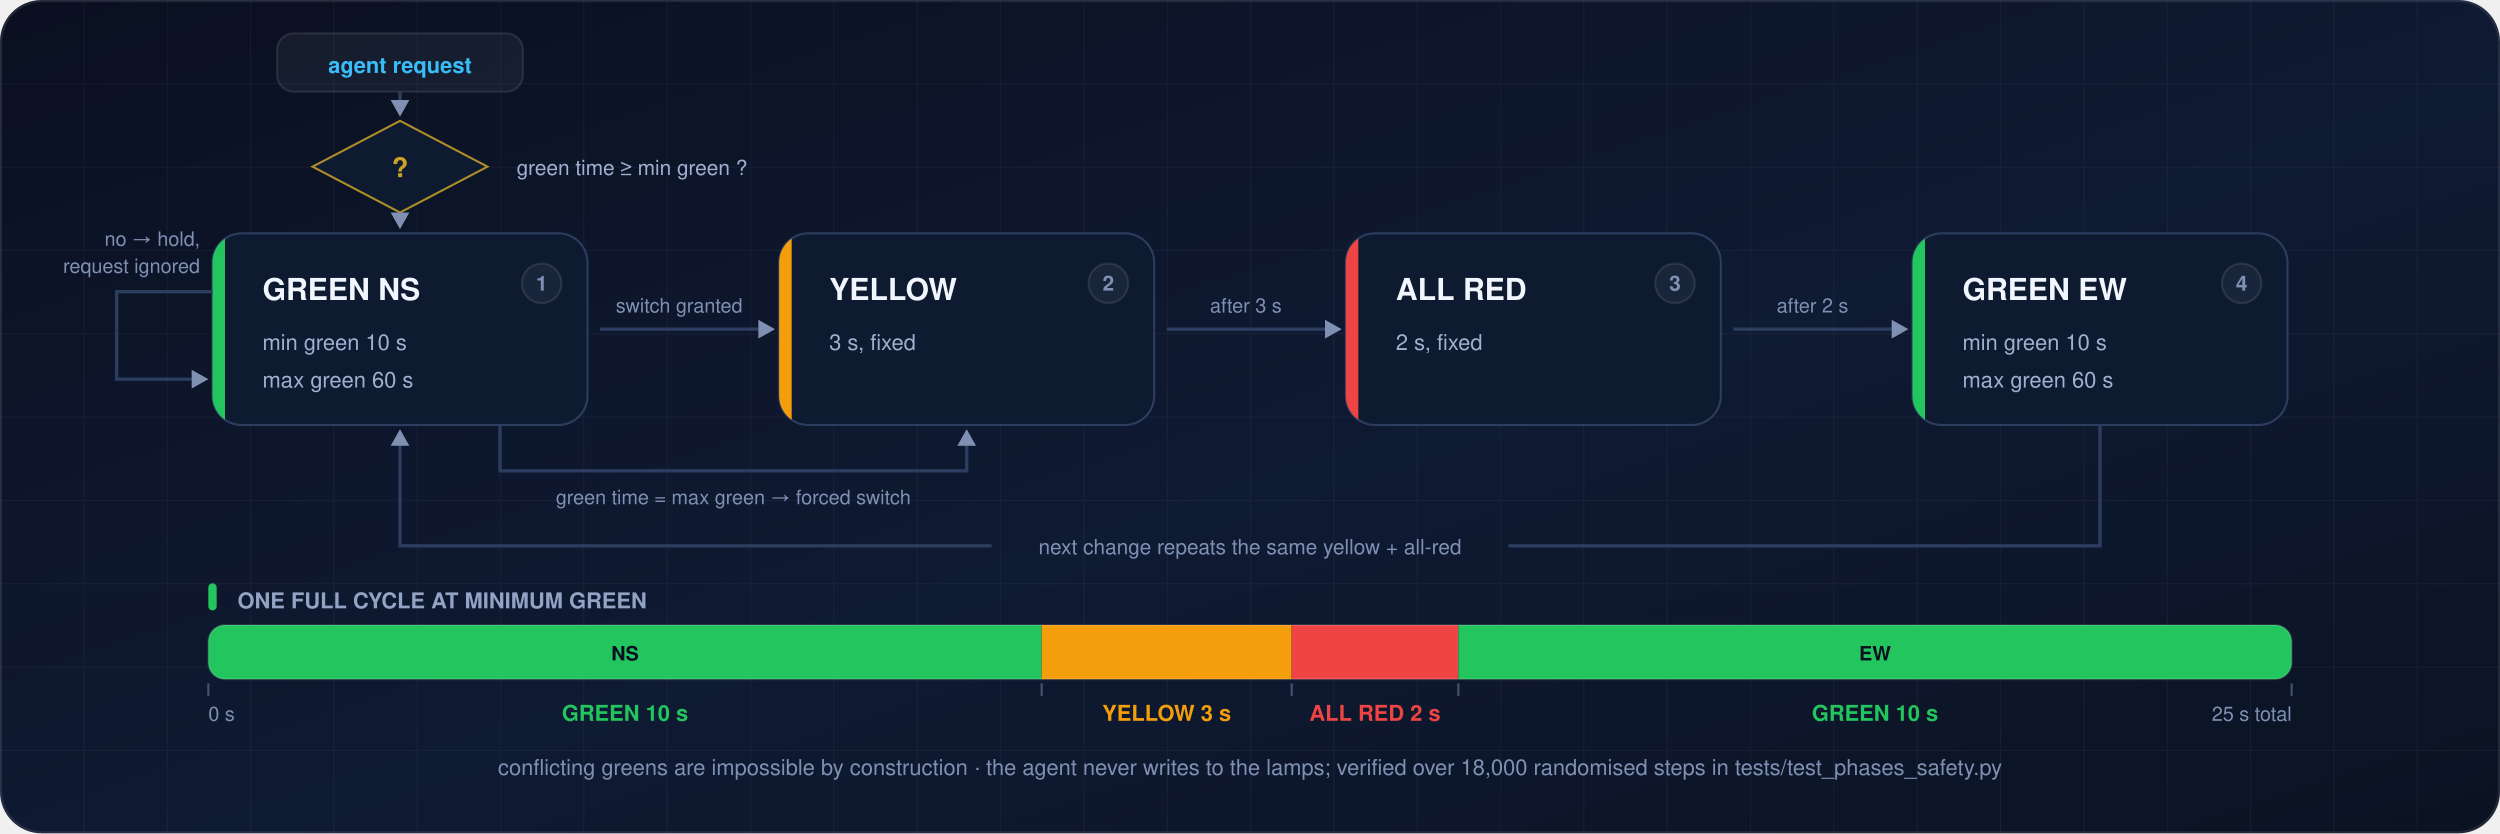
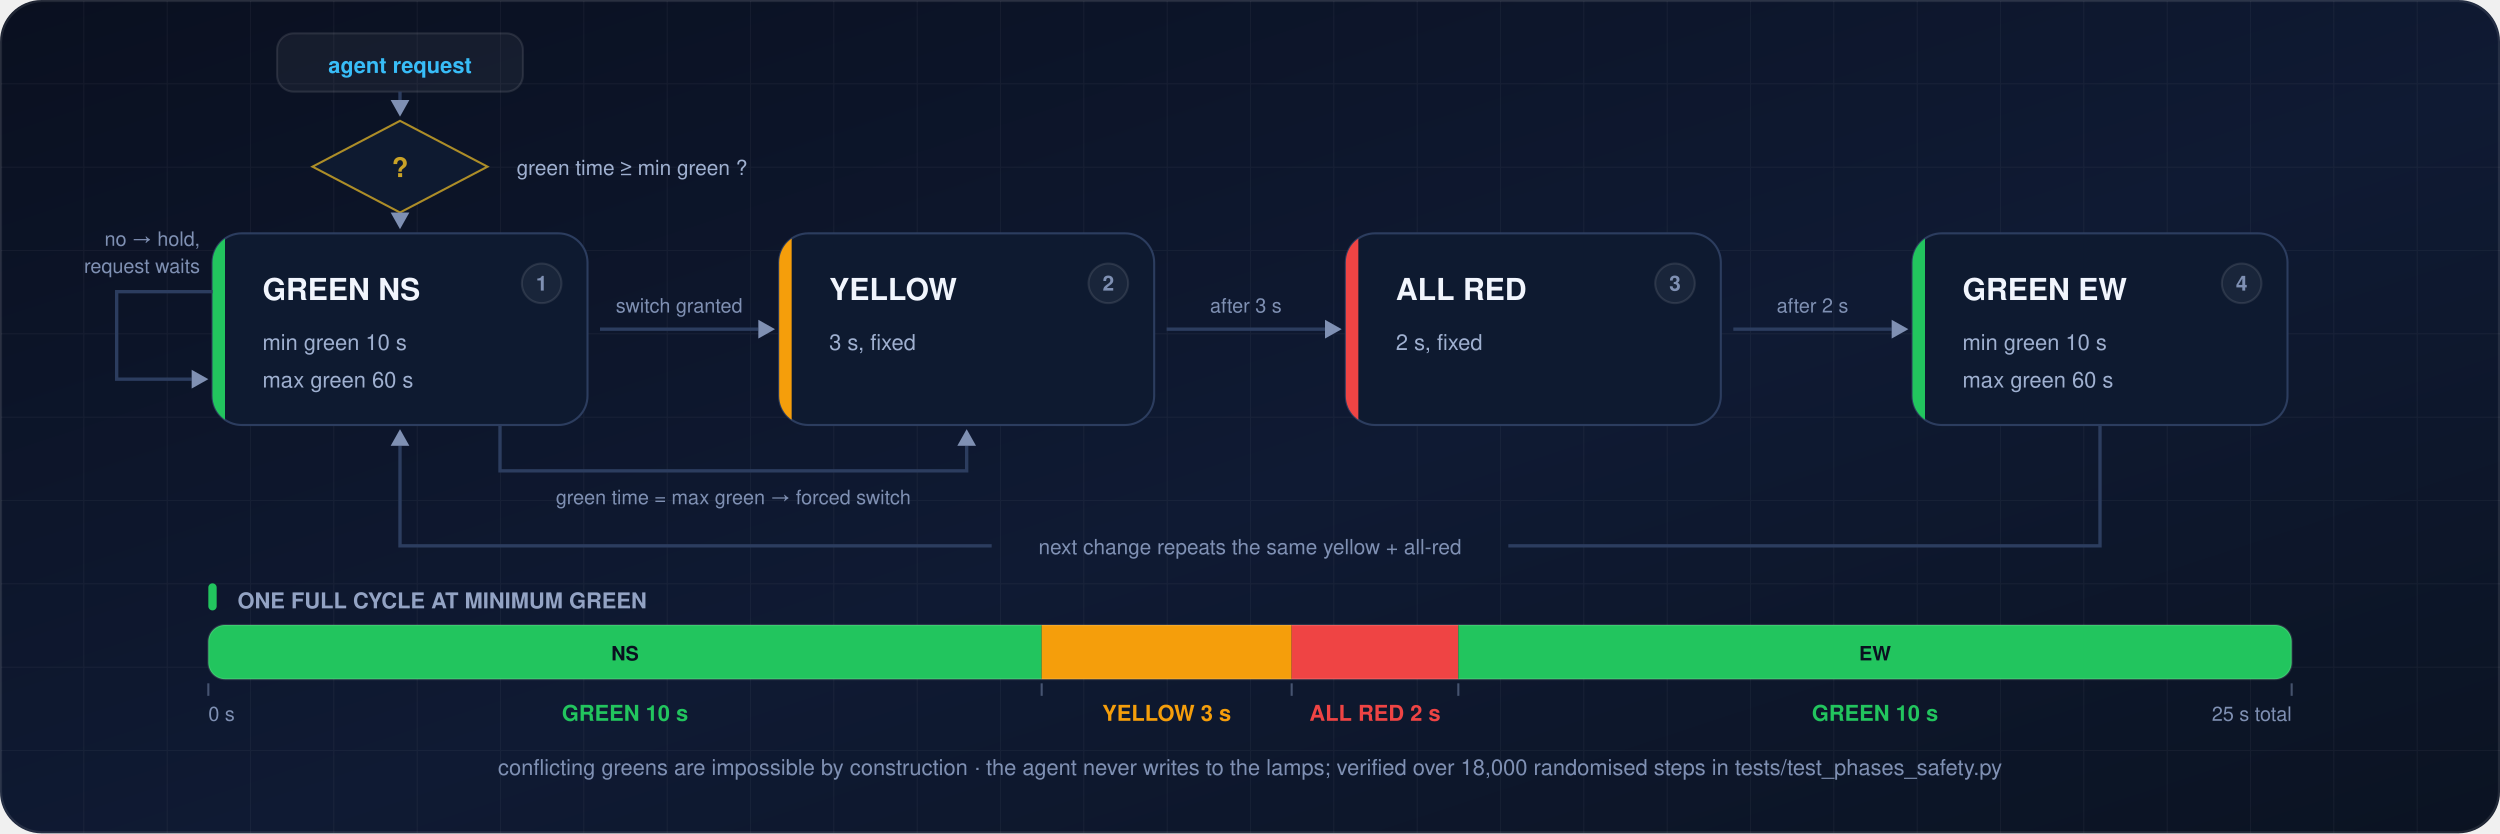
<svg xmlns="http://www.w3.org/2000/svg" viewBox="0 0 1200 400" width="1200" height="400" role="img" aria-label="Safety finite state machine: green, yellow, all-red, green, with minimum and maximum green interlocks and a proportional timing strip">
  <defs>
    <linearGradient id="fbg" x1="0" y1="0" x2="1" y2="1">
      <stop offset="0" stop-color="#0a1020" />
      <stop offset="0.55" stop-color="#0f1a33" />
      <stop offset="1" stop-color="#0b1322" />
    </linearGradient>
    <pattern id="grid" width="40" height="40" patternUnits="userSpaceOnUse">
      <path d="M40 0H0V40" fill="none" stroke="#ffffff" stroke-opacity="0.04" />
    </pattern>
    <clipPath id="k1">
      <rect x="102" y="112" width="180" height="92" rx="14" />
    </clipPath>
    <clipPath id="k2">
      <rect x="374" y="112" width="180" height="92" rx="14" />
    </clipPath>
    <clipPath id="k3">
      <rect x="646" y="112" width="180" height="92" rx="14" />
    </clipPath>
    <clipPath id="k4">
      <rect x="918" y="112" width="180" height="92" rx="14" />
    </clipPath>
    <clipPath id="strip">
      <rect x="100" y="300" width="1000" height="26" rx="8" />
    </clipPath>
  </defs>
  <rect width="1200" height="400" rx="20" fill="url(#fbg)" />
  <rect width="1200" height="400" rx="20" fill="url(#grid)" />
  <rect x="0.5" y="0.5" width="1199" height="399" rx="20" fill="none" stroke="#ffffff" stroke-opacity="0.09" />
  <g fill="#0e1a30" stroke="#2c3d5f">
    <rect x="102" y="112" width="180" height="92" rx="14" />
    <rect x="374" y="112" width="180" height="92" rx="14" />
    <rect x="646" y="112" width="180" height="92" rx="14" />
    <rect x="918" y="112" width="180" height="92" rx="14" />
  </g>
  <g clip-path="url(#k1)">
    <rect x="102" y="112" width="6" height="92" fill="#22c55e" />
  </g>
  <g clip-path="url(#k2)">
    <rect x="374" y="112" width="6" height="92" fill="#f59e0b" />
  </g>
  <g clip-path="url(#k3)">
    <rect x="646" y="112" width="6" height="92" fill="#ef4444" />
  </g>
  <g clip-path="url(#k4)">
    <rect x="918" y="112" width="6" height="92" fill="#22c55e" />
  </g>
  <g fill="#ffffff" fill-opacity="0.05" stroke="#ffffff" stroke-opacity="0.1">
    <circle cx="260" cy="136" r="9.5" />
    <circle cx="532" cy="136" r="9.5" />
    <circle cx="804" cy="136" r="9.5" />
    <circle cx="1076" cy="136" r="9.5" />
  </g>
  <rect x="133" y="16" width="118" height="28" rx="8" fill="#ffffff" fill-opacity="0.05" stroke="#ffffff" stroke-opacity="0.1" />
  <polygon points="192,58 234,80 192,102 150,80" fill="#0e1a30" stroke="#c9a227" stroke-opacity="0.85" />
  <g stroke="#2c3d5f" stroke-width="1.6" fill="none">
    <path d="M192 44V48" />
    <path d="M288 158H364" />
    <path d="M560 158H636" />
    <path d="M832 158H908" />
    <path d="M102 140H56V182H92" />
    <path d="M240 204V226H464V214" />
    <path d="M1008 204V262H724" />
    <path d="M476 262H192V214" />
  </g>
  <g fill="#7f90b3">
    <path d="M192 56L187.5 48L196.5 48Z" />
    <path d="M192 110L187.5 102L196.5 102Z" />
    <path d="M372 158L364 153.5L364 162.5Z" />
    <path d="M644 158L636 153.5L636 162.5Z" />
    <path d="M916 158L908 153.5L908 162.5Z" />
    <path d="M100 182L92 177.5L92 186.5Z" />
    <path d="M464 206L459.5 214L468.5 214Z" />
    <path d="M192 206L187.5 214L196.5 214Z" />
  </g>
  <g clip-path="url(#strip)">
    <rect x="100" y="300" width="400" height="26" fill="#22c55e" />
    <rect x="500" y="300" width="120" height="26" fill="#f59e0b" />
    <rect x="620" y="300" width="80" height="26" fill="#ef4444" />
    <rect x="700" y="300" width="400" height="26" fill="#22c55e" />
  </g>
  <rect x="100" y="300" width="1000" height="26" rx="8" fill="none" stroke="#ffffff" stroke-opacity="0.12" />
  <g stroke="#7f90b3" stroke-opacity="0.5" stroke-width="1">
    <path d="M100 328V334M500 328V334M620 328V334M700 328V334M1100 328V334" />
  </g>
  <rect x="100" y="294" width="2" height="38" fill="#f1f5fd" fill-opacity="0">
    <animate attributeName="x" values="100;1100" dur="25s" repeatCount="indefinite" />
    <animate attributeName="fill-opacity" values="0;0.8;0.8;0" dur="25s" repeatCount="indefinite" />
  </rect>
  <g font-family="Segoe UI, Helvetica Neue, Helvetica, Arial, sans-serif">
    <g font-size="14.5" font-weight="700" fill="#f1f5fd">
      <text x="126" y="144" textLength="81" lengthAdjust="spacingAndGlyphs">GREEN  NS</text>
      <text x="398" y="144" textLength="63" lengthAdjust="spacingAndGlyphs">YELLOW</text>
      <text x="670" y="144" textLength="64" lengthAdjust="spacingAndGlyphs">ALL RED</text>
      <text x="942" y="144" textLength="85" lengthAdjust="spacingAndGlyphs">GREEN  EW</text>
    </g>
    <g font-size="10.5" fill="#9fb0d0">
      <text x="126" y="168" textLength="71" lengthAdjust="spacing">min green 10 s</text>
      <text x="126" y="186" textLength="74" lengthAdjust="spacing">max green 60 s</text>
      <text x="398" y="168" textLength="43" lengthAdjust="spacing">3 s, fixed</text>
      <text x="670" y="168" textLength="43" lengthAdjust="spacing">2 s, fixed</text>
      <text x="942" y="168" textLength="71" lengthAdjust="spacing">min green 10 s</text>
      <text x="942" y="186" textLength="74" lengthAdjust="spacing">max green 60 s</text>
    </g>
    <g font-size="10" font-weight="700" fill="#7f90b3" text-anchor="middle">
      <text x="260" y="139.5" textLength="6" lengthAdjust="spacing">1</text>
      <text x="532" y="139.5" textLength="6" lengthAdjust="spacing">2</text>
      <text x="804" y="139.5" textLength="6" lengthAdjust="spacing">3</text>
      <text x="1076" y="139.5" textLength="6" lengthAdjust="spacing">4</text>
    </g>
    <text x="192" y="35" font-size="10.5" font-weight="700" fill="#38bdf8" text-anchor="middle" textLength="72" lengthAdjust="spacing">agent request</text>
    <text x="192" y="85" font-size="13" font-weight="700" fill="#c9a227" text-anchor="middle" textLength="8" lengthAdjust="spacingAndGlyphs">?</text>
    <text x="248" y="84" font-size="10" fill="#9fb0d0" textLength="114" lengthAdjust="spacing">green time ≥ min green ?</text>
    <g font-size="9.5" fill="#7f90b3" text-anchor="end">
      <text x="96" y="118" textLength="47" lengthAdjust="spacing">no → hold,</text>
-       <text x="96" y="131" textLength="67" lengthAdjust="spacing">request ignored</text>
+       <text x="96" y="131">request waits</text>
    </g>
    <g font-size="9.5" fill="#7f90b3" text-anchor="middle">
      <text x="326" y="150" textLength="61" lengthAdjust="spacing">switch granted</text>
      <text x="598" y="150" textLength="34" lengthAdjust="spacing">after 3 s</text>
      <text x="870" y="150" textLength="34" lengthAdjust="spacing">after 2 s</text>
      <text x="352" y="242" textLength="174" lengthAdjust="spacing">green time = max green → forced switch</text>
    </g>
    <text x="600" y="266" font-size="10" fill="#7f90b3" text-anchor="middle" textLength="208" lengthAdjust="spacing">next change repeats the same yellow + all-red</text>
    <rect x="100" y="280" width="4" height="13" rx="2" fill="#22c55e" />
    <text x="114" y="292" font-size="10.5" font-weight="700" fill="#93a3c4" textLength="218" lengthAdjust="spacing">ONE FULL CYCLE AT MINIMUM GREEN</text>
    <g font-size="9.5" font-weight="700" fill="#0a1020" text-anchor="middle">
      <text x="300" y="317" textLength="13" lengthAdjust="spacing">NS</text>
      <text x="900" y="317" textLength="15" lengthAdjust="spacing">EW</text>
    </g>
    <g font-size="10.5" font-weight="700" text-anchor="middle">
      <text x="300" y="346" fill="#22c55e" textLength="63" lengthAdjust="spacing">GREEN 10 s</text>
      <text x="560" y="346" fill="#f59e0b" textLength="62" lengthAdjust="spacing">YELLOW 3 s</text>
      <text x="660" y="346" fill="#ef4444" textLength="63" lengthAdjust="spacing">ALL RED 2 s</text>
      <text x="900" y="346" fill="#22c55e" textLength="63" lengthAdjust="spacing">GREEN 10 s</text>
    </g>
    <g font-size="9.5" fill="#7f90b3">
      <text x="100" y="346" textLength="13" lengthAdjust="spacing">0 s</text>
      <text x="1100" y="346" text-anchor="end" textLength="39" lengthAdjust="spacing">25 s total</text>
    </g>
    <text x="600" y="372" font-size="10.5" fill="#7f90b3" text-anchor="middle" textLength="747" lengthAdjust="spacing">conflicting greens are impossible by construction · the agent never writes to the lamps; verified over 18,000 randomised steps in tests/test_phases_safety.py</text>
  </g>
</svg>
